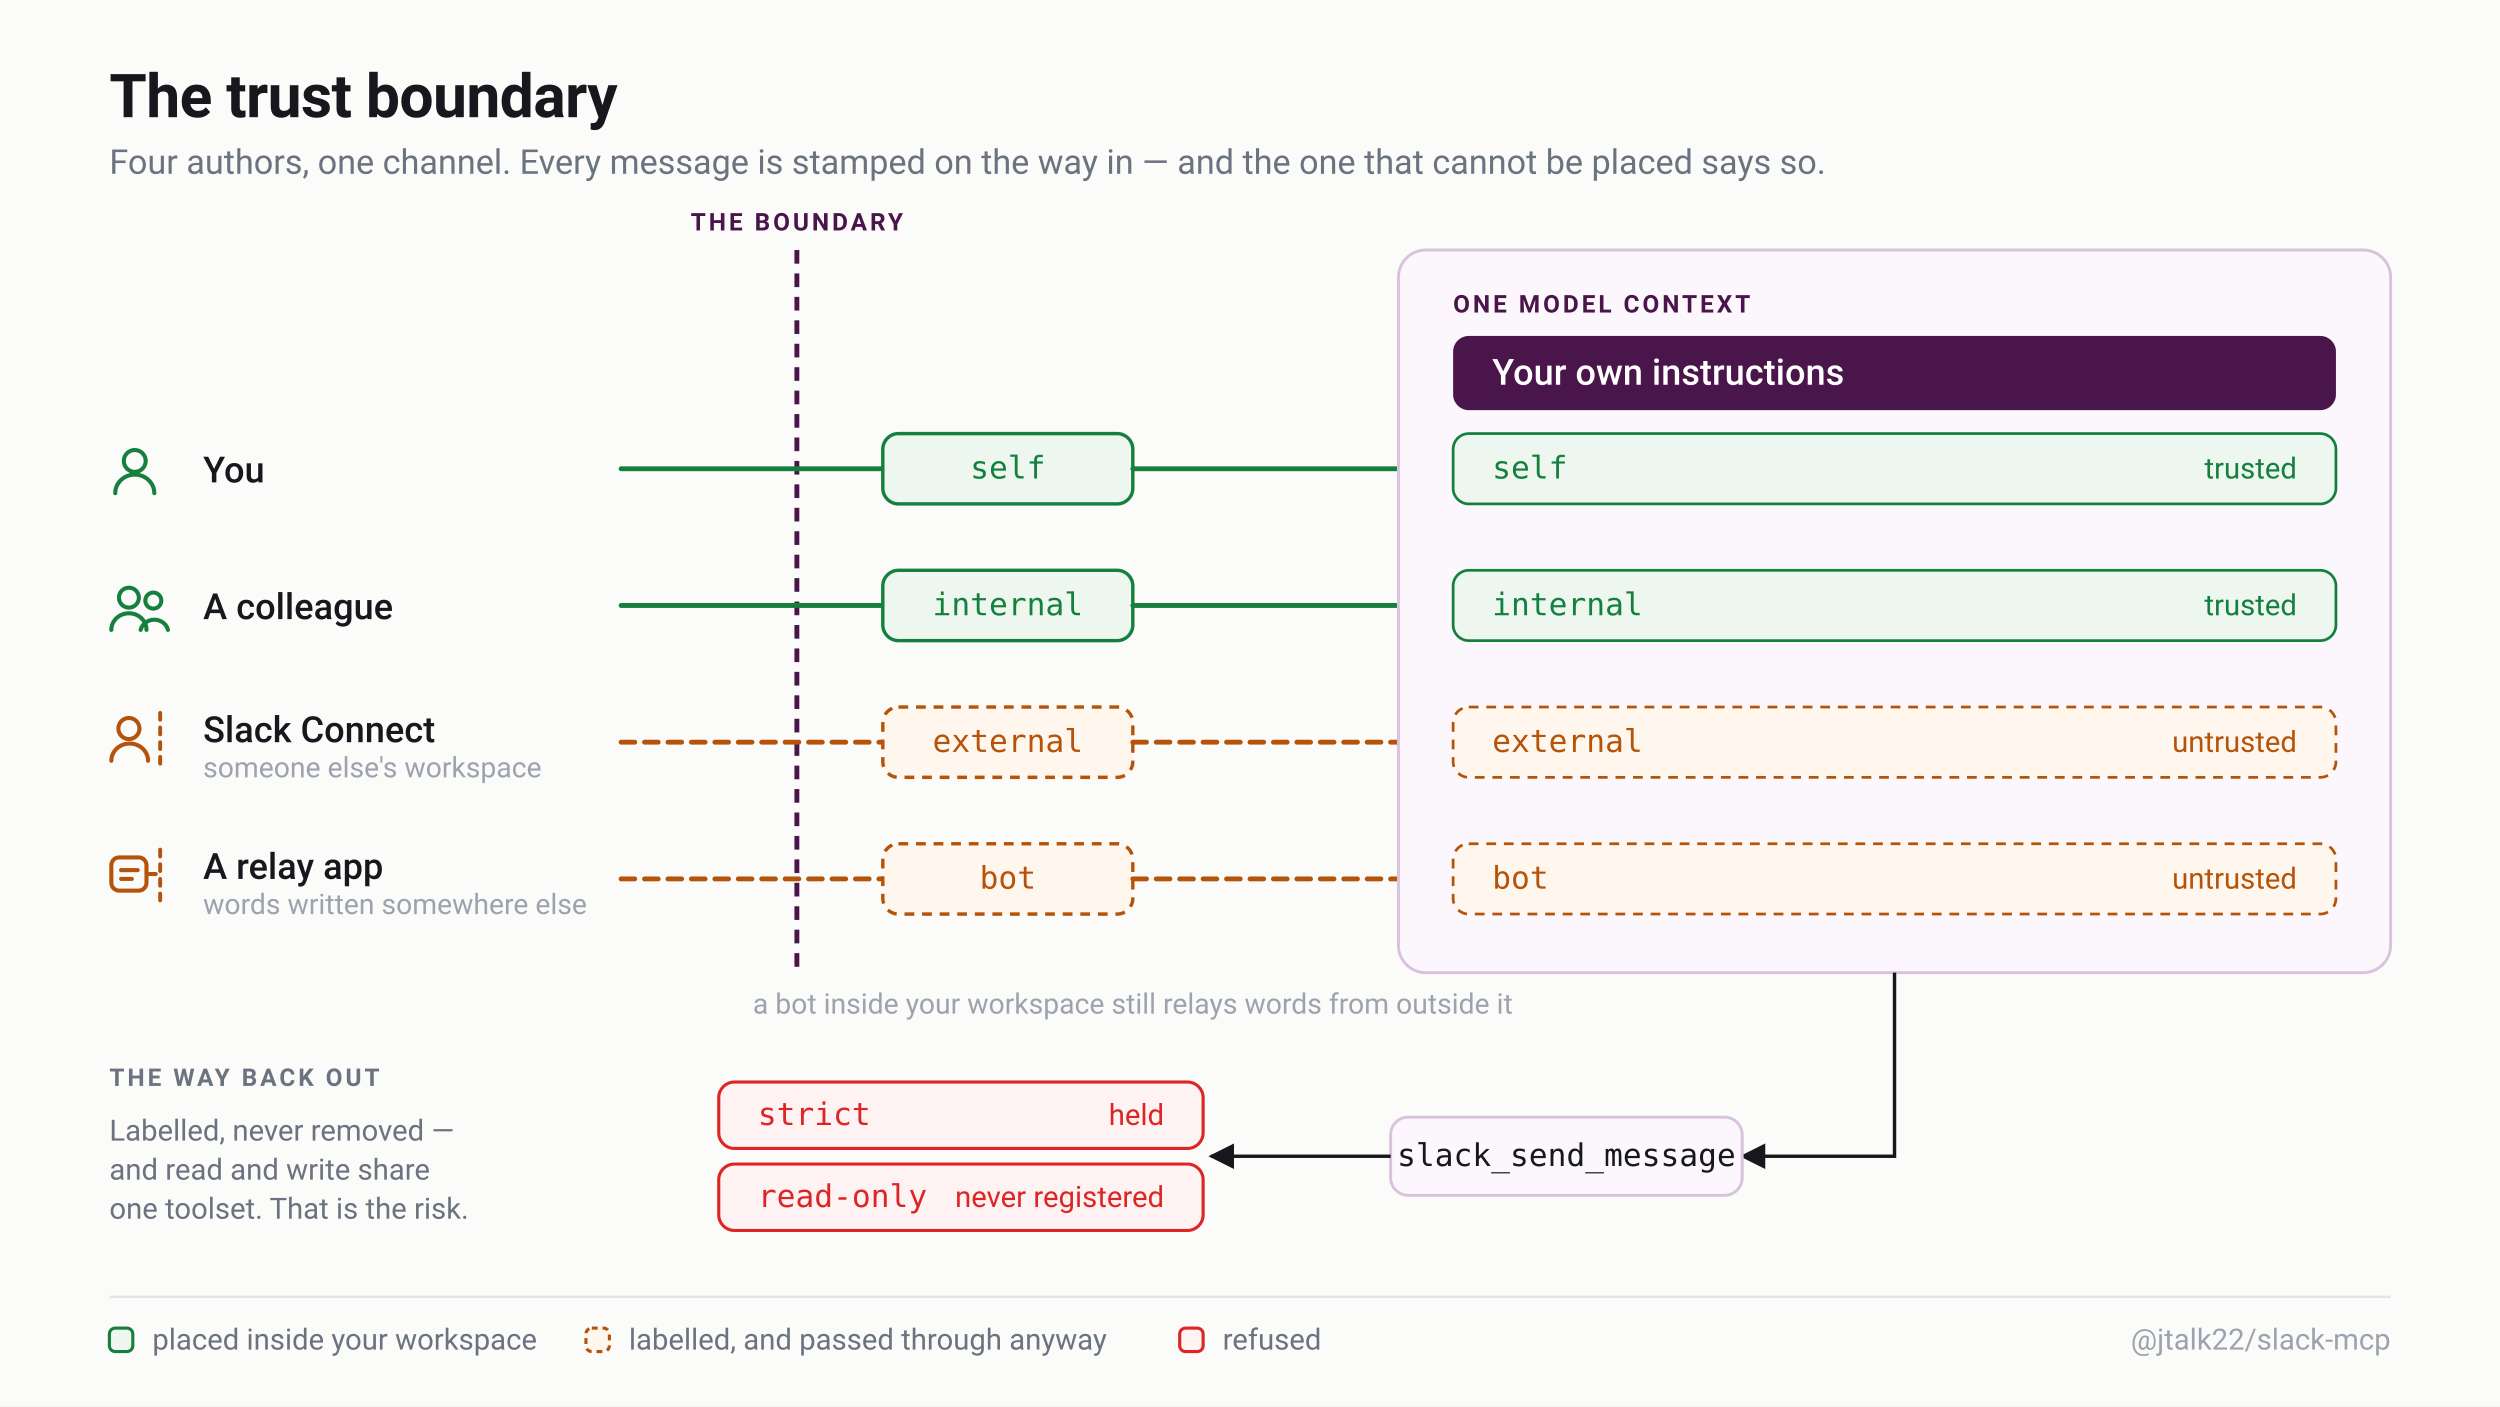
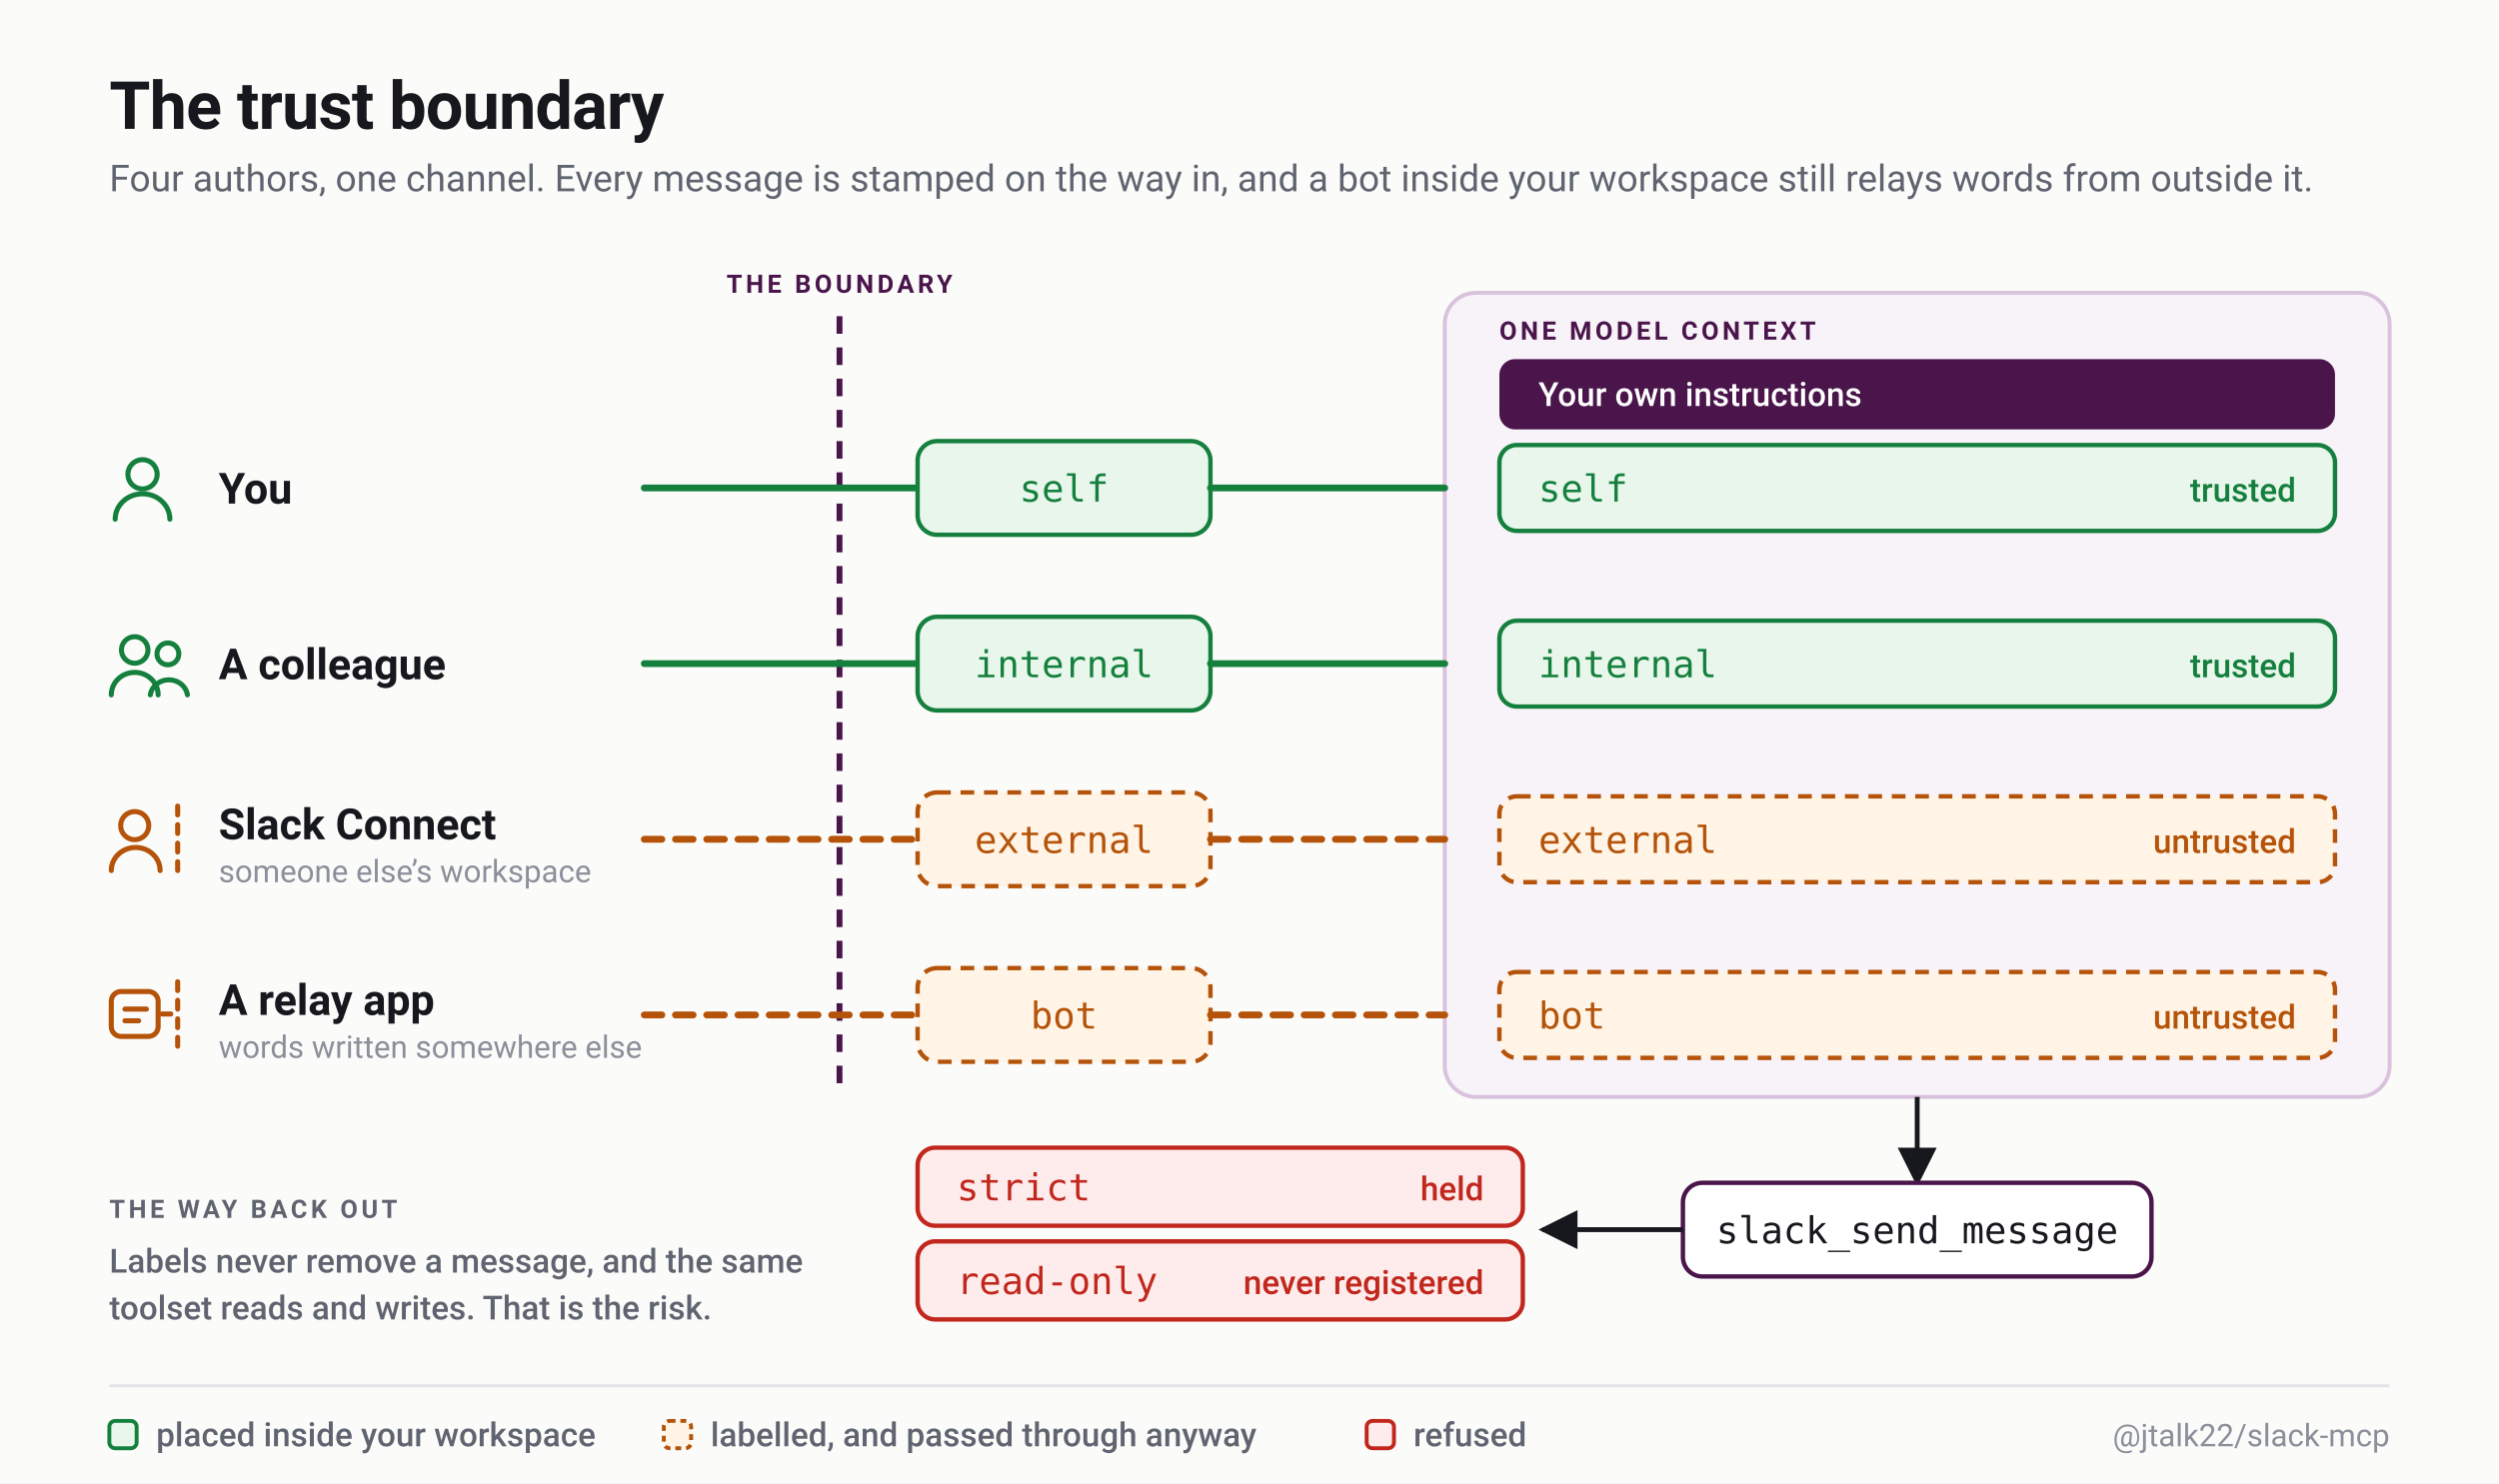
- <svg xmlns="http://www.w3.org/2000/svg" viewBox="0 0 1280 720" width="1280" height="720" role="img" aria-labelledby="tb-title tb-desc">
+ <svg xmlns="http://www.w3.org/2000/svg" viewBox="0 0 1280 760" width="1280" height="760" role="img" aria-labelledby="tb-title tb-desc">
  <defs>
    <style>
      .ground { fill: #FBFBF9; }
      .ink    { fill: #16181D; }
-       .muted  { fill: #6B7280; }
-       .faint  { fill: #9CA3AF; }
+       .muted  { fill: #5F6470; }
+       .faint  { fill: #8A8F9A; }
      .ok     { fill: #15803D; }
-       .stop   { fill: #DC2626; }
- 
-       .t-title { font: 600 31px ui-sans-serif, -apple-system, "Segoe UI", Roboto, sans-serif; letter-spacing: -0.3px; }
-       .t-lede  { font: 400 17.5px ui-sans-serif, -apple-system, "Segoe UI", Roboto, sans-serif; }
-       .t-name  { font: 500 18.5px ui-sans-serif, -apple-system, "Segoe UI", Roboto, sans-serif; }
-       .t-sub   { font: 400 14.5px ui-sans-serif, -apple-system, "Segoe UI", Roboto, sans-serif; }
-       .t-chip  { font: 500 16px ui-monospace, SFMono-Regular, Menlo, monospace; }
-       .t-cap   { font: 400 15px ui-sans-serif, -apple-system, "Segoe UI", Roboto, sans-serif; }
-       .t-mark  { font: 600 12.5px ui-sans-serif, -apple-system, "Segoe UI", Roboto, sans-serif; letter-spacing: 1.5px; }
- 
-       .track    { stroke-width: 2.5; fill: none; stroke-linecap: round; }
+       .amber  { fill: #B45309; }
+       .stop   { fill: #C2271D; }
+       .brand  { fill: #4A154B; }
+       .t-title { font: 600 34px ui-sans-serif, -apple-system, "Segoe UI", Roboto, sans-serif; letter-spacing: -0.4px; }
+       .t-lede  { font: 400 19px ui-sans-serif, -apple-system, "Segoe UI", Roboto, sans-serif; }
+       .t-name  { font: 600 22px ui-sans-serif, -apple-system, "Segoe UI", Roboto, sans-serif; }
+       .t-sub   { font: 400 16px ui-sans-serif, -apple-system, "Segoe UI", Roboto, sans-serif; }
+       .t-chip  { font: 500 19px ui-monospace, SFMono-Regular, Menlo, monospace; }
+       .t-cap   { font: 500 17px ui-sans-serif, -apple-system, "Segoe UI", Roboto, sans-serif; }
+       .t-mark  { font: 700 13px ui-sans-serif, -apple-system, "Segoe UI", Roboto, sans-serif; letter-spacing: 1.8px; }
+       .track    { stroke-width: 3.5; fill: none; stroke-linecap: round; }
      .track.ok { stroke: #15803D; }
-       .track.pass { stroke: #B45309; stroke-dasharray: 7 5; }
-       .who.ok   { color: #15803D; }
-       .who.pass { color: #B45309; }
-       .brand    { fill: #4A154B; }
-       .flow  { stroke: #16181D; stroke-width: 1.75; fill: none; }
-       .panel { fill: #FBF7FC; stroke: #D9C2DC; stroke-width: 1.5; }
- 
-       .chip-ok   { fill: #EDF7F0; stroke: #15803D; stroke-width: 1.75; }
-       .chip-pass { fill: #FFF7ED; stroke: #B45309; stroke-width: 1.75; stroke-dasharray: 5 4; }
-       .amber { fill: #B45309; }
- 
-       .glyph { fill: none; stroke: currentColor; stroke-width: 2.1; stroke-linecap: round; stroke-linejoin: round; }
-       .wall  { stroke: currentColor; stroke-width: 2; stroke-linecap: round; }
+       .track.pass { stroke: #B45309; stroke-dasharray: 9 7; }
+       .who.ok   { color: #15803D; } .who.pass { color: #B45309; }
+       .glyph { fill: none; stroke: currentColor; stroke-width: 2.6; stroke-linecap: round; stroke-linejoin: round; }
+       .wall  { stroke: currentColor; stroke-width: 2.6; stroke-linecap: round; }
+       .chip-ok   { fill: #E9F6EC; stroke: #15803D; stroke-width: 2.25; }
+       .chip-pass { fill: #FFF4E5; stroke: #B45309; stroke-width: 2.25; stroke-dasharray: 7 5; }
+       .chip-stop { fill: #FDECEB; stroke: #C2271D; stroke-width: 2.25; }
+       .panel { fill: #F8F2F9; stroke: #D9C2DC; stroke-width: 2; }
+       .flow  { stroke: #16181D; stroke-width: 2.5; fill: none; }
    </style>
-     <marker id="tb-arrow" viewBox="0 0 10 10" refX="9" refY="5" markerWidth="7.5" markerHeight="7.5" orient="auto-start-reverse">
+     <marker id="tb-arrow" viewBox="0 0 10 10" refX="9" refY="5" markerWidth="8" markerHeight="8" orient="auto-start-reverse">
      <path d="M 0 0 L 10 5 L 0 10 z" fill="#16181D" />
    </marker>
    <g id="g-you">
-       <circle cx="13" cy="9" r="5.6" class="glyph" />
-       <path d="M 3 25.5 a 10 9.5 0 0 1 20 0" class="glyph" />
+       <circle cx="17" cy="11" r="7.5" class="glyph" />
+       <path d="M 3 34 a 14 13 0 0 1 28 0" class="glyph" />
    </g>
    <g id="g-colleagues">
-       <circle cx="10" cy="9" r="5.1" class="glyph" />
-       <path d="M 1 25.5 a 9 8.5 0 0 1 18 0" class="glyph" />
-       <circle cx="22.5" cy="10.5" r="4.1" class="glyph" />
-       <path d="M 16 25.5 a 7.2 6.8 0 0 1 14 0" class="glyph" />
+       <circle cx="13" cy="11" r="6.8" class="glyph" />
+       <path d="M 1 34 a 12 11.5 0 0 1 24 0" class="glyph" />
+       <circle cx="30" cy="13" r="5.6" class="glyph" />
+       <path d="M 21 34 a 9.6 9 0 0 1 19 0" class="glyph" />
    </g>
    <g id="g-connect">
-       <circle cx="10" cy="9" r="5.4" class="glyph" />
-       <path d="M 1 25.5 a 9.4 8.8 0 0 1 18.8 0" class="glyph" />
-       <path d="M 26 1 L 26 27" class="wall" stroke-dasharray="3.5 4" />
+       <circle cx="13" cy="11" r="7.2" class="glyph" />
+       <path d="M 1 34 a 12.5 11.8 0 0 1 25 0" class="glyph" />
+       <path d="M 35 1 L 35 36" class="wall" stroke-dasharray="4.5 5" />
    </g>
    <g id="g-relay">
-       <rect x="1" y="5" width="18" height="17" rx="4" class="glyph" />
-       <path d="M 6 11.5 h 8.5 M 6 16 h 5.5" class="glyph" />
-       <path d="M 26 1 L 26 27" class="wall" stroke-dasharray="3.5 4" />
-       <path d="M 20.5 13.5 h 3.2" class="glyph" />
+       <rect x="1" y="6" width="24" height="23" rx="5" class="glyph" />
+       <path d="M 8 15 h 11 M 8 21 h 7" class="glyph" />
+       <path d="M 35 1 L 35 36" class="wall" stroke-dasharray="4.5 5" />
+       <path d="M 27 17.5 h 4.5" class="glyph" />
    </g>
  </defs>
-   <rect class="ground" width="1280" height="720" />
-   <text class="t-title ink" x="56" y="60">The trust boundary</text>
-   <text class="t-lede muted" x="56" y="89">Four authors, one channel. Every message is stamped on the way in — and the one that cannot be placed says so.</text>
-   <line x1="408" y1="128" x2="408" y2="498" stroke="#4A154B" stroke-width="2.5" stroke-dasharray="7 5" />
-   <text class="t-mark brand" x="408" y="118" text-anchor="middle">THE BOUNDARY</text>
-   <g class="who ok" transform="translate(56,227)">
+   <rect class="ground" width="1280" height="760" />
+   <text class="t-title ink" x="56" y="66">The trust boundary</text>
+   <text class="t-lede muted" x="56" y="98">Four authors, one channel. Every message is stamped on the way in, and a bot inside your workspace still relays words from outside it.</text>
+   <text class="t-mark brand" x="430" y="150" text-anchor="middle">THE BOUNDARY</text>
+   <line x1="430" y1="162" x2="430" y2="562" stroke="#4A154B" stroke-width="3" stroke-dasharray="9 7" />
+   <rect class="panel" x="740" y="150" width="484" height="412" rx="16" />
+   <text class="t-mark brand" x="768" y="174">ONE MODEL CONTEXT</text>
+   <rect x="768" y="184" width="428" height="36" rx="8" fill="#4A154B" />
+   <text class="t-cap" x="788" y="208" fill="#FFFFFF">Your own instructions</text>
+   <g class="who ok" transform="translate(56,232)">
    <use href="#g-you" />
  </g>
-   <text class="t-name ink" x="104" y="247">You</text>
-   <line class="track ok" x1="318" y1="240" x2="452" y2="240" />
-   <rect class="chip-ok" x="452" y="222" width="128" height="36" rx="8" />
-   <text class="t-chip ok" x="516" y="245" text-anchor="middle">self</text>
-   <line class="track ok" x1="580" y1="240" x2="716" y2="240" />
-   <g class="who ok" transform="translate(56,297)">
+   <text class="t-name ink" x="112" y="258">You</text>
+   <line class="track ok" x1="330" y1="250" x2="470" y2="250" />
+   <rect class="chip-ok" x="470" y="226" width="150" height="48" rx="10" />
+   <text class="t-chip ok" x="545" y="257" text-anchor="middle">self</text>
+   <line class="track ok" x1="620" y1="250" x2="740" y2="250" />
+   <rect class="chip-ok" x="768" y="228" width="428" height="44" rx="9" />
+   <text class="t-chip ok" x="788" y="257">self</text>
+   <text class="t-cap ok" x="1176" y="257" text-anchor="end">trusted</text>
+   <g class="who ok" transform="translate(56,322)">
    <use href="#g-colleagues" />
  </g>
-   <text class="t-name ink" x="104" y="317">A colleague</text>
-   <line class="track ok" x1="318" y1="310" x2="452" y2="310" />
-   <rect class="chip-ok" x="452" y="292" width="128" height="36" rx="8" />
-   <text class="t-chip ok" x="516" y="315" text-anchor="middle">internal</text>
-   <line class="track ok" x1="580" y1="310" x2="716" y2="310" />
-   <g class="who pass" transform="translate(56,364)">
+   <text class="t-name ink" x="112" y="348">A colleague</text>
+   <line class="track ok" x1="330" y1="340" x2="470" y2="340" />
+   <rect class="chip-ok" x="470" y="316" width="150" height="48" rx="10" />
+   <text class="t-chip ok" x="545" y="347" text-anchor="middle">internal</text>
+   <line class="track ok" x1="620" y1="340" x2="740" y2="340" />
+   <rect class="chip-ok" x="768" y="318" width="428" height="44" rx="9" />
+   <text class="t-chip ok" x="788" y="347">internal</text>
+   <text class="t-cap ok" x="1176" y="347" text-anchor="end">trusted</text>
+   <g class="who pass" transform="translate(56,412)">
    <use href="#g-connect" />
  </g>
-   <text class="t-name ink" x="104" y="380">Slack Connect</text>
-   <text class="t-sub faint" x="104" y="398">someone else's workspace</text>
-   <line class="track pass" x1="318" y1="380" x2="452" y2="380" />
-   <rect class="chip-pass" x="452" y="362" width="128" height="36" rx="8" />
-   <text class="t-chip amber" x="516" y="385" text-anchor="middle">external</text>
-   <line class="track pass" x1="580" y1="380" x2="716" y2="380" />
-   <g class="who pass" transform="translate(56,434)">
+   <text class="t-name ink" x="112" y="430">Slack Connect</text>
+   <text class="t-sub faint" x="112" y="452">someone else’s workspace</text>
+   <line class="track pass" x1="330" y1="430" x2="470" y2="430" />
+   <rect class="chip-pass" x="470" y="406" width="150" height="48" rx="10" />
+   <text class="t-chip amber" x="545" y="437" text-anchor="middle">external</text>
+   <line class="track pass" x1="620" y1="430" x2="740" y2="430" />
+   <rect class="chip-pass" x="768" y="408" width="428" height="44" rx="9" />
+   <text class="t-chip amber" x="788" y="437">external</text>
+   <text class="t-cap amber" x="1176" y="437" text-anchor="end">untrusted</text>
+   <g class="who pass" transform="translate(56,502)">
    <use href="#g-relay" />
  </g>
-   <text class="t-name ink" x="104" y="450">A relay app</text>
-   <text class="t-sub faint" x="104" y="468">words written somewhere else</text>
-   <line class="track pass" x1="318" y1="450" x2="452" y2="450" />
-   <rect class="chip-pass" x="452" y="432" width="128" height="36" rx="8" />
-   <text class="t-chip amber" x="516" y="455" text-anchor="middle">bot</text>
-   <line class="track pass" x1="580" y1="450" x2="716" y2="450" />
-   <text class="t-sub faint" x="580" y="519" text-anchor="middle">a bot inside your workspace still relays words from outside it</text>
-   <rect class="panel" x="716" y="128" width="508" height="370" rx="14" />
-   <text class="t-mark brand" x="744" y="160">ONE MODEL CONTEXT</text>
-   <rect x="744" y="172" width="452" height="38" rx="8" fill="#4A154B" />
-   <text class="t-name" x="764" y="197" fill="#FFFFFF">Your own instructions</text>
-   <rect x="744" y="222" width="452" height="36" rx="8" fill="#EDF7F0" stroke="#15803D" stroke-width="1.4" />
-   <text class="t-chip ok" x="764" y="245">self</text>
-   <text class="t-cap ok" x="1176" y="245" text-anchor="end">trusted</text>
-   <rect x="744" y="292" width="452" height="36" rx="8" fill="#EDF7F0" stroke="#15803D" stroke-width="1.4" />
-   <text class="t-chip ok" x="764" y="315">internal</text>
-   <text class="t-cap ok" x="1176" y="315" text-anchor="end">trusted</text>
-   <rect x="744" y="362" width="452" height="36" rx="8" fill="#FFF7ED" stroke="#B45309" stroke-width="1.4" stroke-dasharray="5 4" />
-   <text class="t-chip amber" x="764" y="385">external</text>
-   <text class="t-cap amber" x="1176" y="385" text-anchor="end">untrusted</text>
-   <rect x="744" y="432" width="452" height="36" rx="8" fill="#FFF7ED" stroke="#B45309" stroke-width="1.4" stroke-dasharray="5 4" />
-   <text class="t-chip amber" x="764" y="455">bot</text>
-   <text class="t-cap amber" x="1176" y="455" text-anchor="end">untrusted</text>
-   <text class="t-mark muted" x="56" y="556">THE WAY BACK OUT</text>
-   <text class="t-cap muted" x="56" y="584">Labelled, never removed —</text>
-   <text class="t-cap muted" x="56" y="604">and read and write share</text>
-   <text class="t-cap muted" x="56" y="624">one toolset. That is the risk.</text>
-   <path class="flow" d="M 970 498 L 970 592 L 892 592" marker-end="url(#tb-arrow)" />
-   <rect class="panel" x="712" y="572" width="180" height="40" rx="9" />
-   <text class="t-chip ink" x="802" y="597" text-anchor="middle">slack_send_message</text>
-   <path class="flow" d="M 712 592 L 620 592" marker-end="url(#tb-arrow)" />
-   <rect x="368" y="554" width="248" height="34" rx="8" fill="#FEF2F2" stroke="#DC2626" stroke-width="1.6" />
-   <text class="t-chip stop" x="388" y="576">strict</text>
-   <text class="t-cap stop" x="596" y="576" text-anchor="end">held</text>
-   <rect x="368" y="596" width="248" height="34" rx="8" fill="#FEF2F2" stroke="#DC2626" stroke-width="1.6" />
-   <text class="t-chip stop" x="388" y="618">read-only</text>
-   <text class="t-cap stop" x="596" y="618" text-anchor="end">never registered</text>
-   <line x1="56" y1="664" x2="1224" y2="664" stroke="#E3E4E9" stroke-width="1.25" />
-   <rect x="56" y="680" width="12" height="12" rx="3" fill="#EDF7F0" stroke="#15803D" stroke-width="1.6" />
-   <text class="t-cap muted" x="78" y="691">placed inside your workspace</text>
-   <rect x="300" y="680" width="12" height="12" rx="3" fill="#FFF7ED" stroke="#B45309" stroke-width="1.6" stroke-dasharray="3 2.5" />
-   <text class="t-cap muted" x="322" y="691">labelled, and passed through anyway</text>
-   <rect x="604" y="680" width="12" height="12" rx="3" fill="#FEF2F2" stroke="#DC2626" stroke-width="1.6" />
-   <text class="t-cap muted" x="626" y="691">refused</text>
-   <text class="t-cap faint" x="1224" y="691" text-anchor="end">@jtalk22/slack-mcp</text>
+   <text class="t-name ink" x="112" y="520">A relay app</text>
+   <text class="t-sub faint" x="112" y="542">words written somewhere else</text>
+   <line class="track pass" x1="330" y1="520" x2="470" y2="520" />
+   <rect class="chip-pass" x="470" y="496" width="150" height="48" rx="10" />
+   <text class="t-chip amber" x="545" y="527" text-anchor="middle">bot</text>
+   <line class="track pass" x1="620" y1="520" x2="740" y2="520" />
+   <rect class="chip-pass" x="768" y="498" width="428" height="44" rx="9" />
+   <text class="t-chip amber" x="788" y="527">bot</text>
+   <text class="t-cap amber" x="1176" y="527" text-anchor="end">untrusted</text>
+   <text class="t-mark muted" x="56" y="624">THE WAY BACK OUT</text>
+   <text class="t-cap muted" x="56" y="652">Labels never remove a message, and the same</text>
+   <text class="t-cap muted" x="56" y="676">toolset reads and writes. That is the risk.</text>
+   <path class="flow" d="M 982 562 L 982 606" marker-end="url(#tb-arrow)" />
+   <rect x="862" y="606" width="240" height="48" rx="10" fill="#FFFFFF" stroke="#4A154B" stroke-width="2.25" />
+   <text class="t-chip ink" x="982" y="637" text-anchor="middle">slack_send_message</text>
+   <path class="flow" d="M 862 630 L 790 630" marker-end="url(#tb-arrow)" />
+   <rect class="chip-stop" x="470" y="588" width="310" height="40" rx="9" />
+   <text class="t-chip stop" x="490" y="615">strict</text>
+   <text class="t-cap stop" x="760" y="615" text-anchor="end">held</text>
+   <rect class="chip-stop" x="470" y="636" width="310" height="40" rx="9" />
+   <text class="t-chip stop" x="490" y="663">read-only</text>
+   <text class="t-cap stop" x="760" y="663" text-anchor="end">never registered</text>
+   <line x1="56" y1="710" x2="1224" y2="710" stroke="#E3E4E9" stroke-width="1.5" />
+   <rect x="56" y="728" width="14" height="14" rx="3" fill="#E9F6EC" stroke="#15803D" stroke-width="2" />
+   <text class="t-cap muted" x="80" y="741">placed inside your workspace</text>
+   <rect x="340" y="728" width="14" height="14" rx="3" fill="#FFF4E5" stroke="#B45309" stroke-width="2" stroke-dasharray="3 2.5" />
+   <text class="t-cap muted" x="364" y="741">labelled, and passed through anyway</text>
+   <rect x="700" y="728" width="14" height="14" rx="3" fill="#FDECEB" stroke="#C2271D" stroke-width="2" />
+   <text class="t-cap muted" x="724" y="741">refused</text>
+   <text class="t-sub faint" x="1224" y="741" text-anchor="end">@jtalk22/slack-mcp</text>
</svg>
